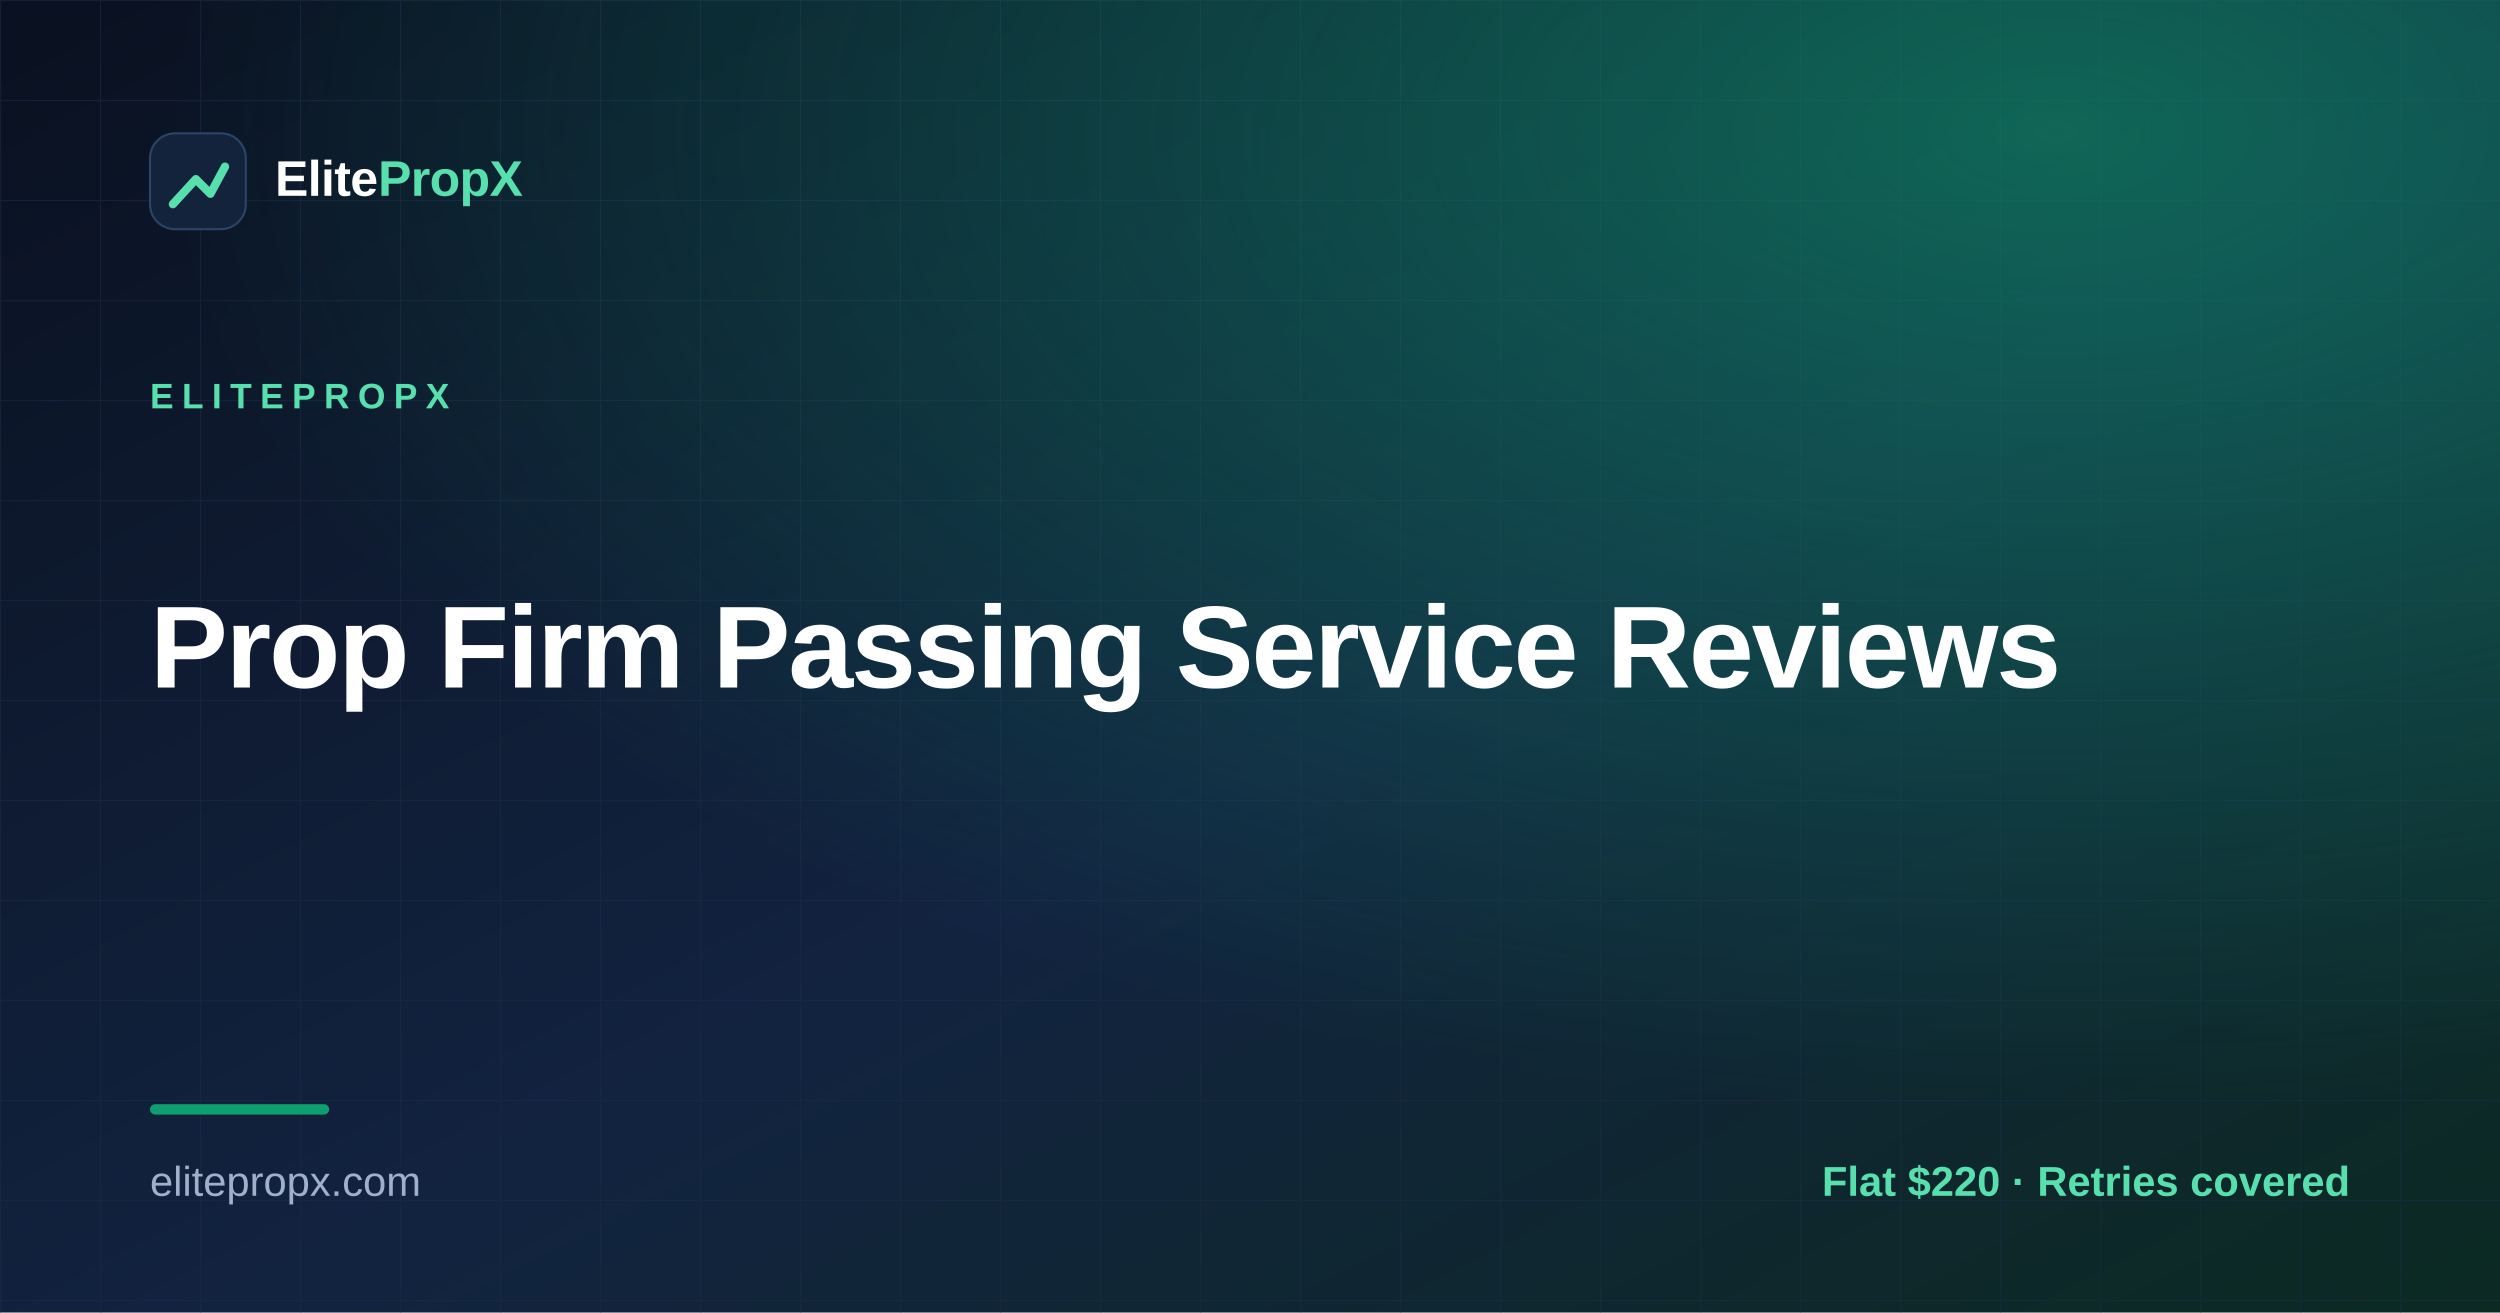
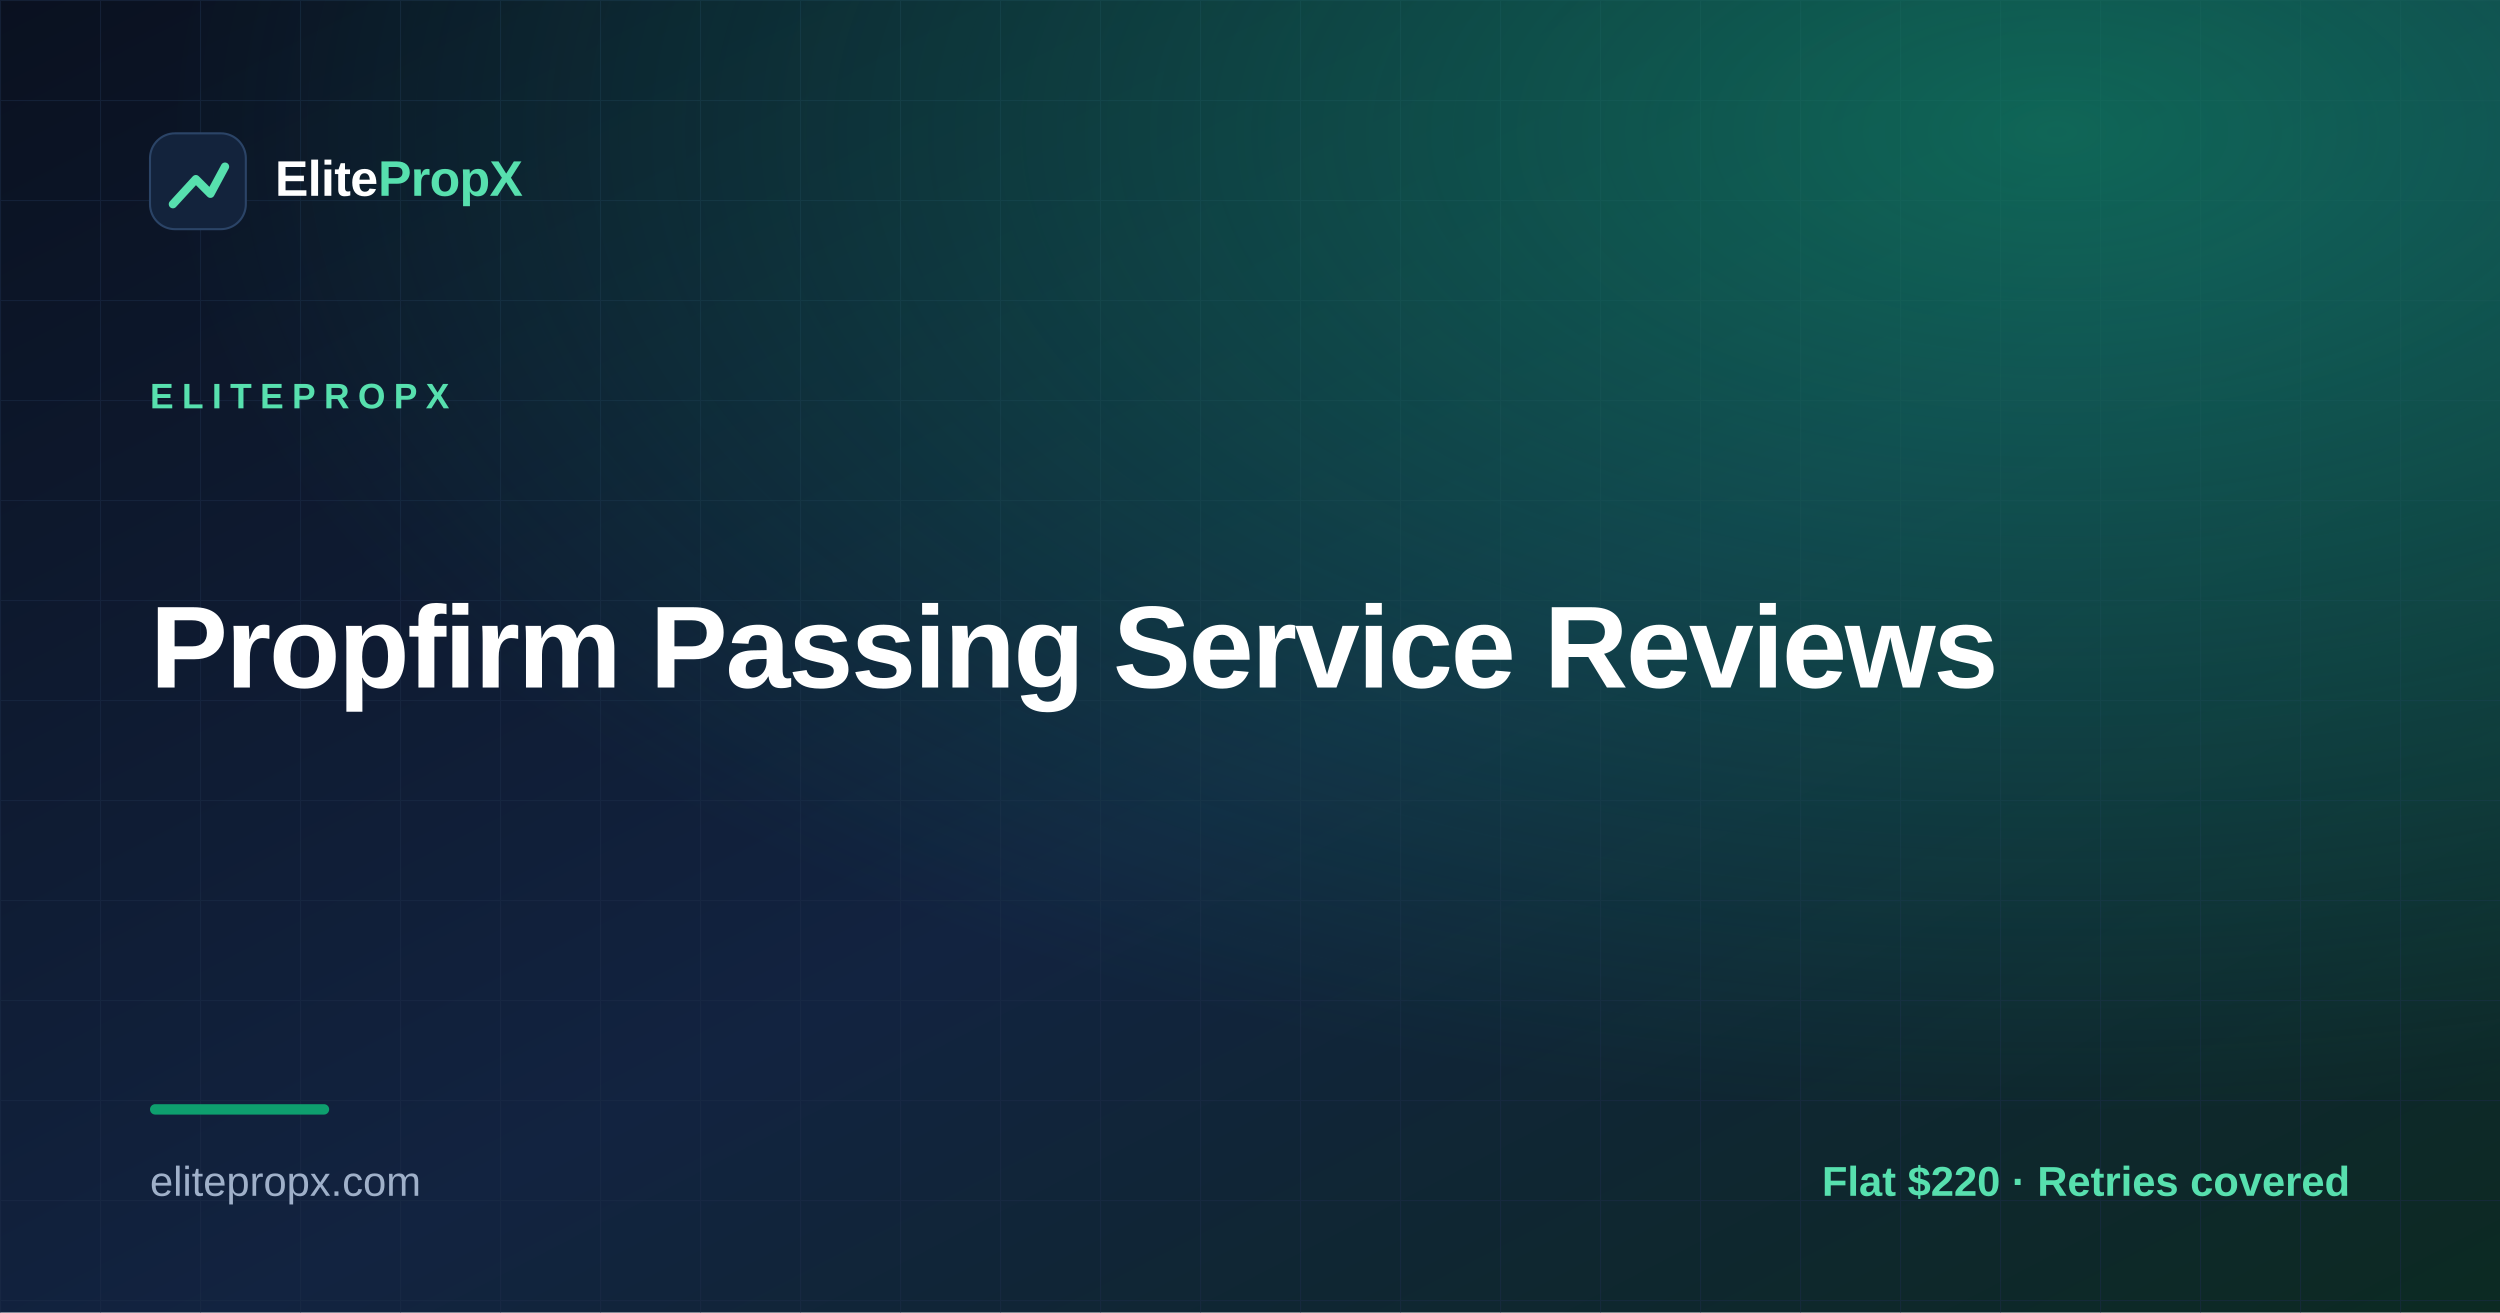
- <svg xmlns="http://www.w3.org/2000/svg" width="1200" height="630" viewBox="0 0 1200 630" role="img" aria-label="Prop Firm Passing Service Reviews" font-family="Arial, Helvetica, 'Segoe UI', sans-serif">
+ <svg xmlns="http://www.w3.org/2000/svg" width="1200" height="630" viewBox="0 0 1200 630" role="img" aria-label="Propfirm Passing Service Reviews" font-family="Arial, Helvetica, 'Segoe UI', sans-serif">
  <defs>
    <linearGradient id="bg" x1="0" y1="0" x2="1" y2="1">
      <stop offset="0" stop-color="#0a1120" />
      <stop offset="0.55" stop-color="#122340" />
      <stop offset="1" stop-color="#0c2a22" />
    </linearGradient>
    <radialGradient id="glow" cx="0.82" cy="0.1" r="0.75">
      <stop offset="0" stop-color="#0e9f6e" stop-opacity="0.55" />
      <stop offset="1" stop-color="#0e9f6e" stop-opacity="0" />
    </radialGradient>
    <pattern id="ogg" width="48" height="48" patternUnits="userSpaceOnUse">
      <path d="M 48 0 L 0 0 0 48" fill="none" stroke="#1b2c47" stroke-width="1" />
    </pattern>
  </defs>
  <rect width="1200" height="630" fill="url(#bg)" />
  <rect width="1200" height="630" fill="url(#ogg)" opacity="0.55" />
  <rect width="1200" height="630" fill="url(#glow)" />
  <g transform="translate(72,64)">
    <rect width="46" height="46" rx="12" fill="#13233c" stroke="#2b4467" />
    <path d="M11 34 L22 22 L29 29 L36 16" fill="none" stroke="#57e0ae" stroke-width="4" stroke-linecap="round" stroke-linejoin="round" />
  </g>
  <text x="132" y="94" font-family="Arial, Helvetica, 'Segoe UI', sans-serif" font-size="24" font-weight="800" fill="#ffffff" letter-spacing="-0.3">Elite<tspan fill="#57e0ae">PropX</tspan>
  </text>
  <text x="72" y="196" font-family="Arial, Helvetica, 'Segoe UI', sans-serif" font-size="17" font-weight="800" fill="#57e0ae" letter-spacing="4">ELITEPROPX</text>
-   <text x="72" y="330" font-family="Arial, Helvetica, 'Segoe UI', sans-serif" font-size="56" font-weight="800" fill="#ffffff" letter-spacing="-1">Prop Firm Passing Service Reviews</text>
+   <text x="72" y="330" font-family="Arial, Helvetica, 'Segoe UI', sans-serif" font-size="56" font-weight="800" fill="#ffffff" letter-spacing="-1">Propfirm Passing Service Reviews</text>
  <rect x="72" y="530" width="86" height="5" rx="2.5" fill="#0e9f6e" />
  <text x="72" y="574" font-family="Arial, Helvetica, 'Segoe UI', sans-serif" font-size="20" fill="#9fb0c9">elitepropx.com</text>
  <text x="1128" y="574" font-family="Arial, Helvetica, 'Segoe UI', sans-serif" font-size="20" font-weight="700" fill="#57e0ae" text-anchor="end">Flat $220 · Retries covered</text>
</svg>
